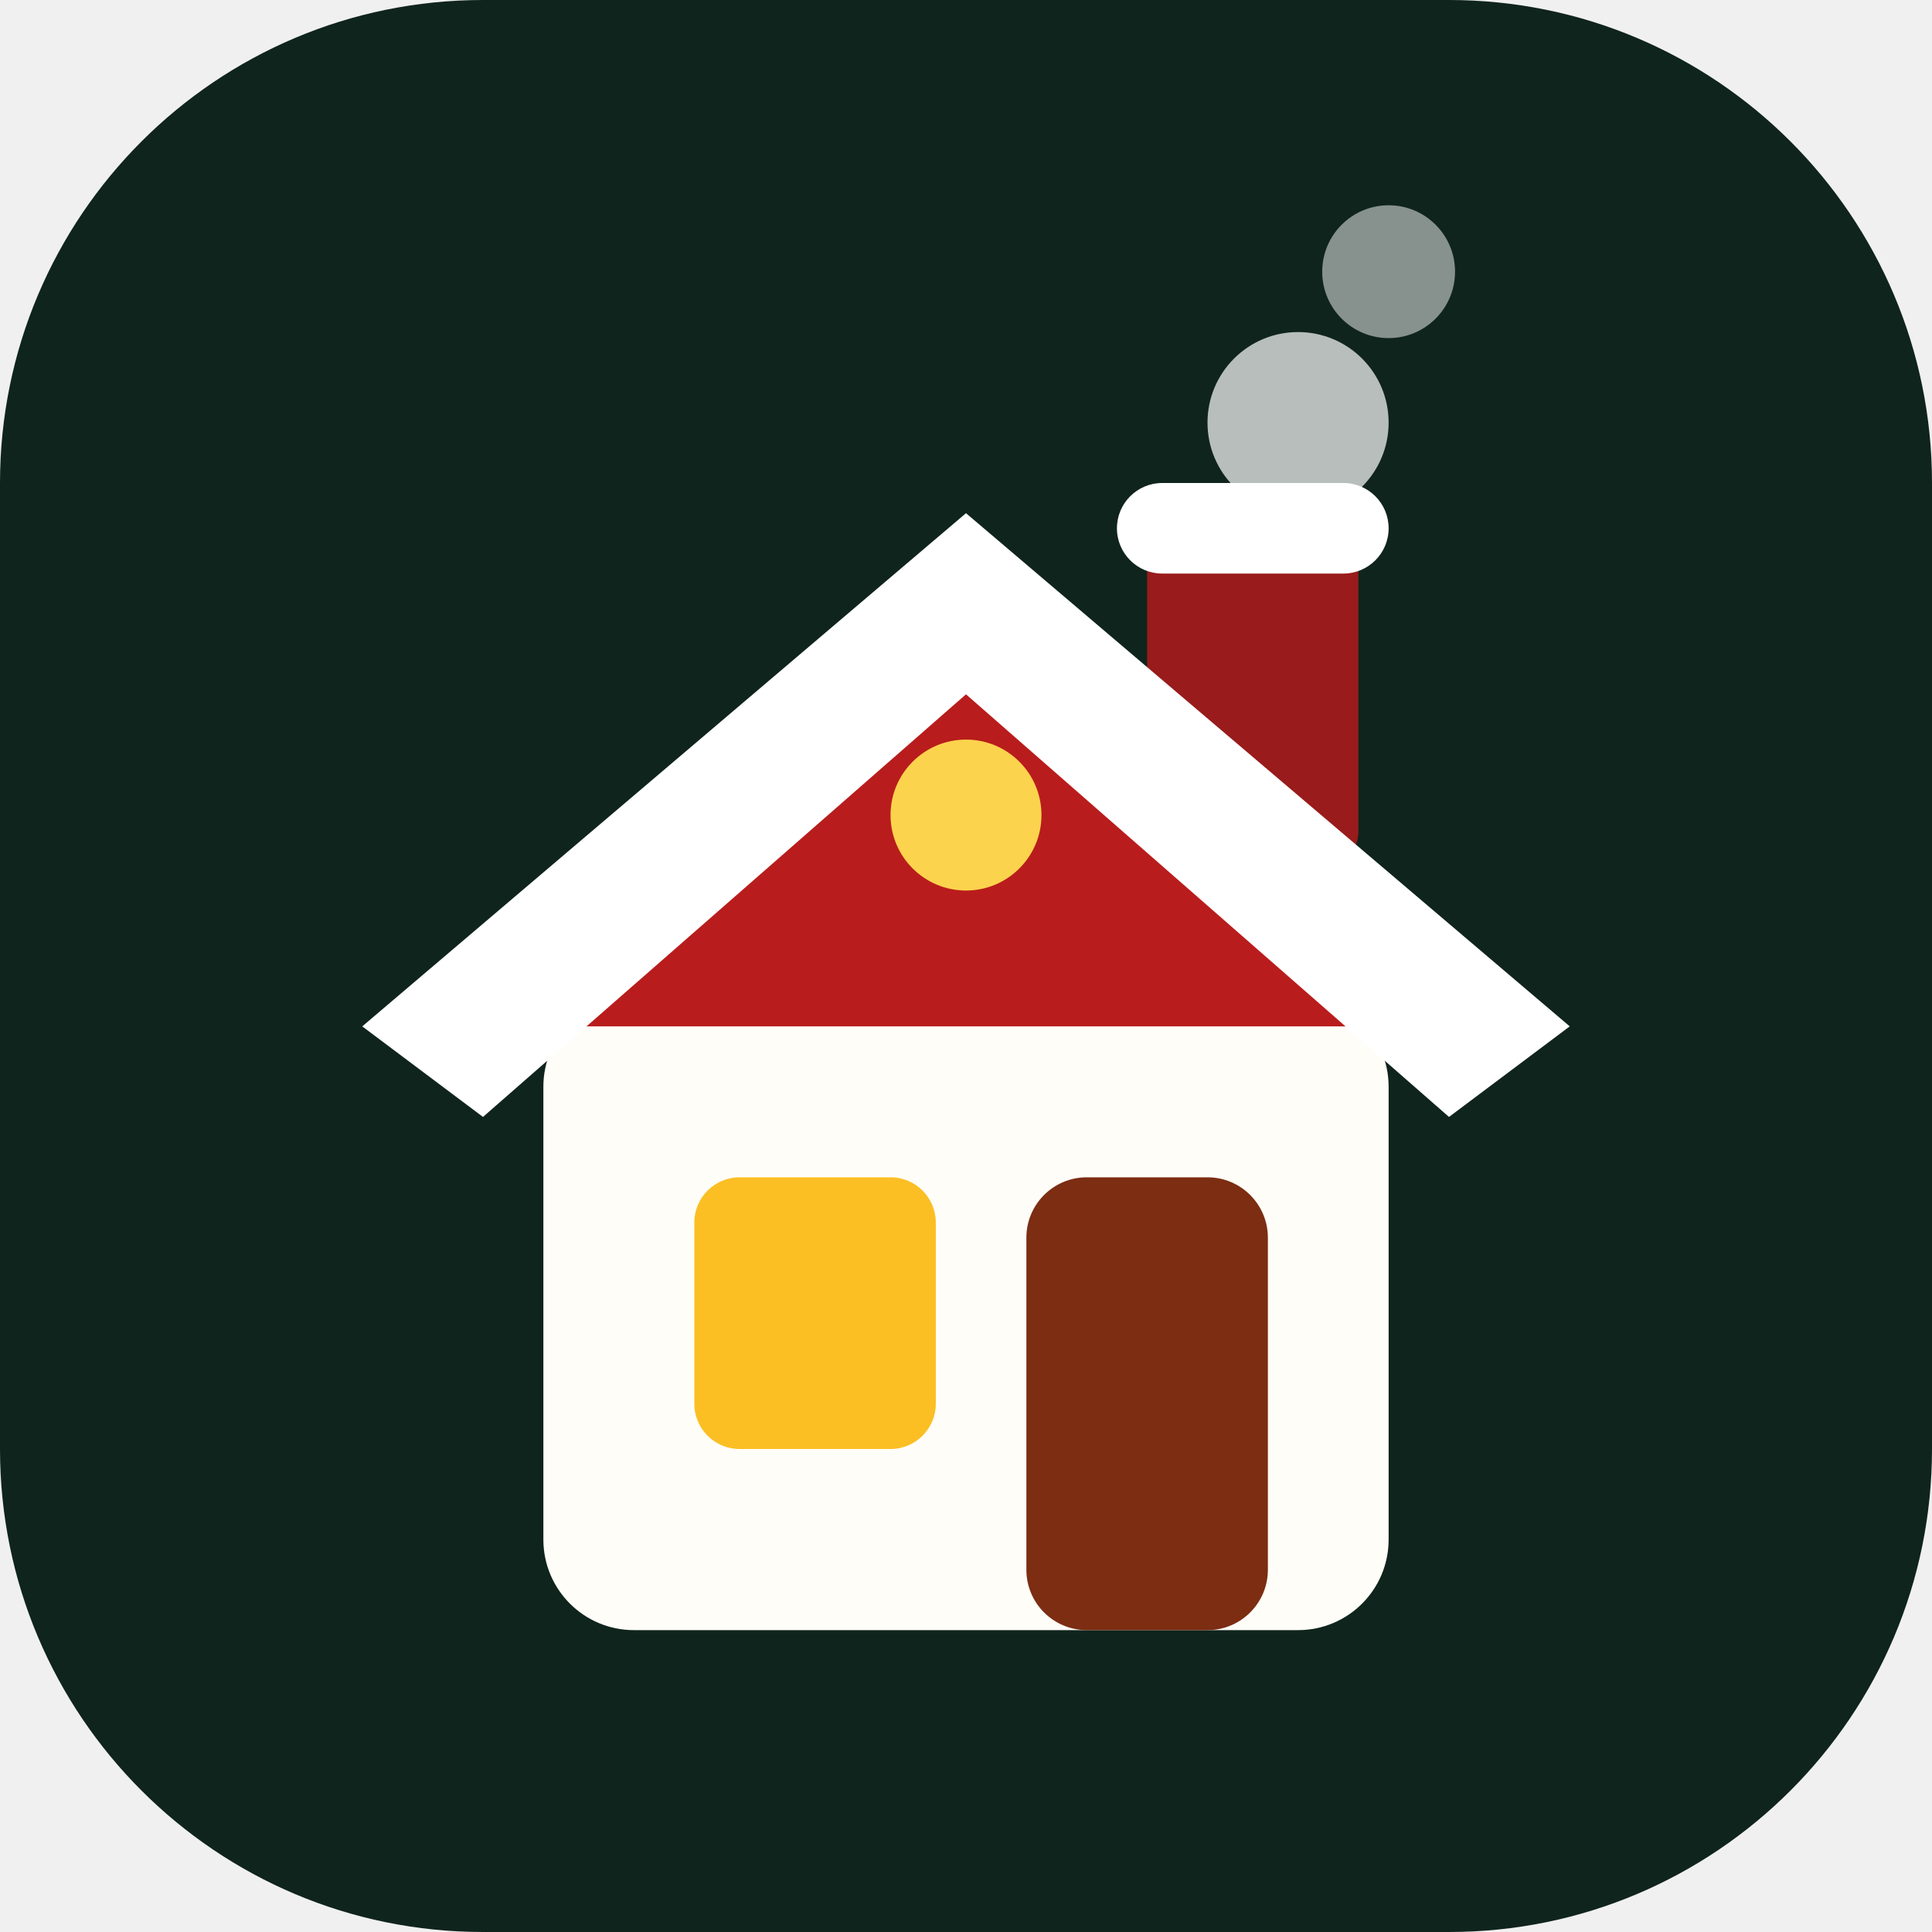
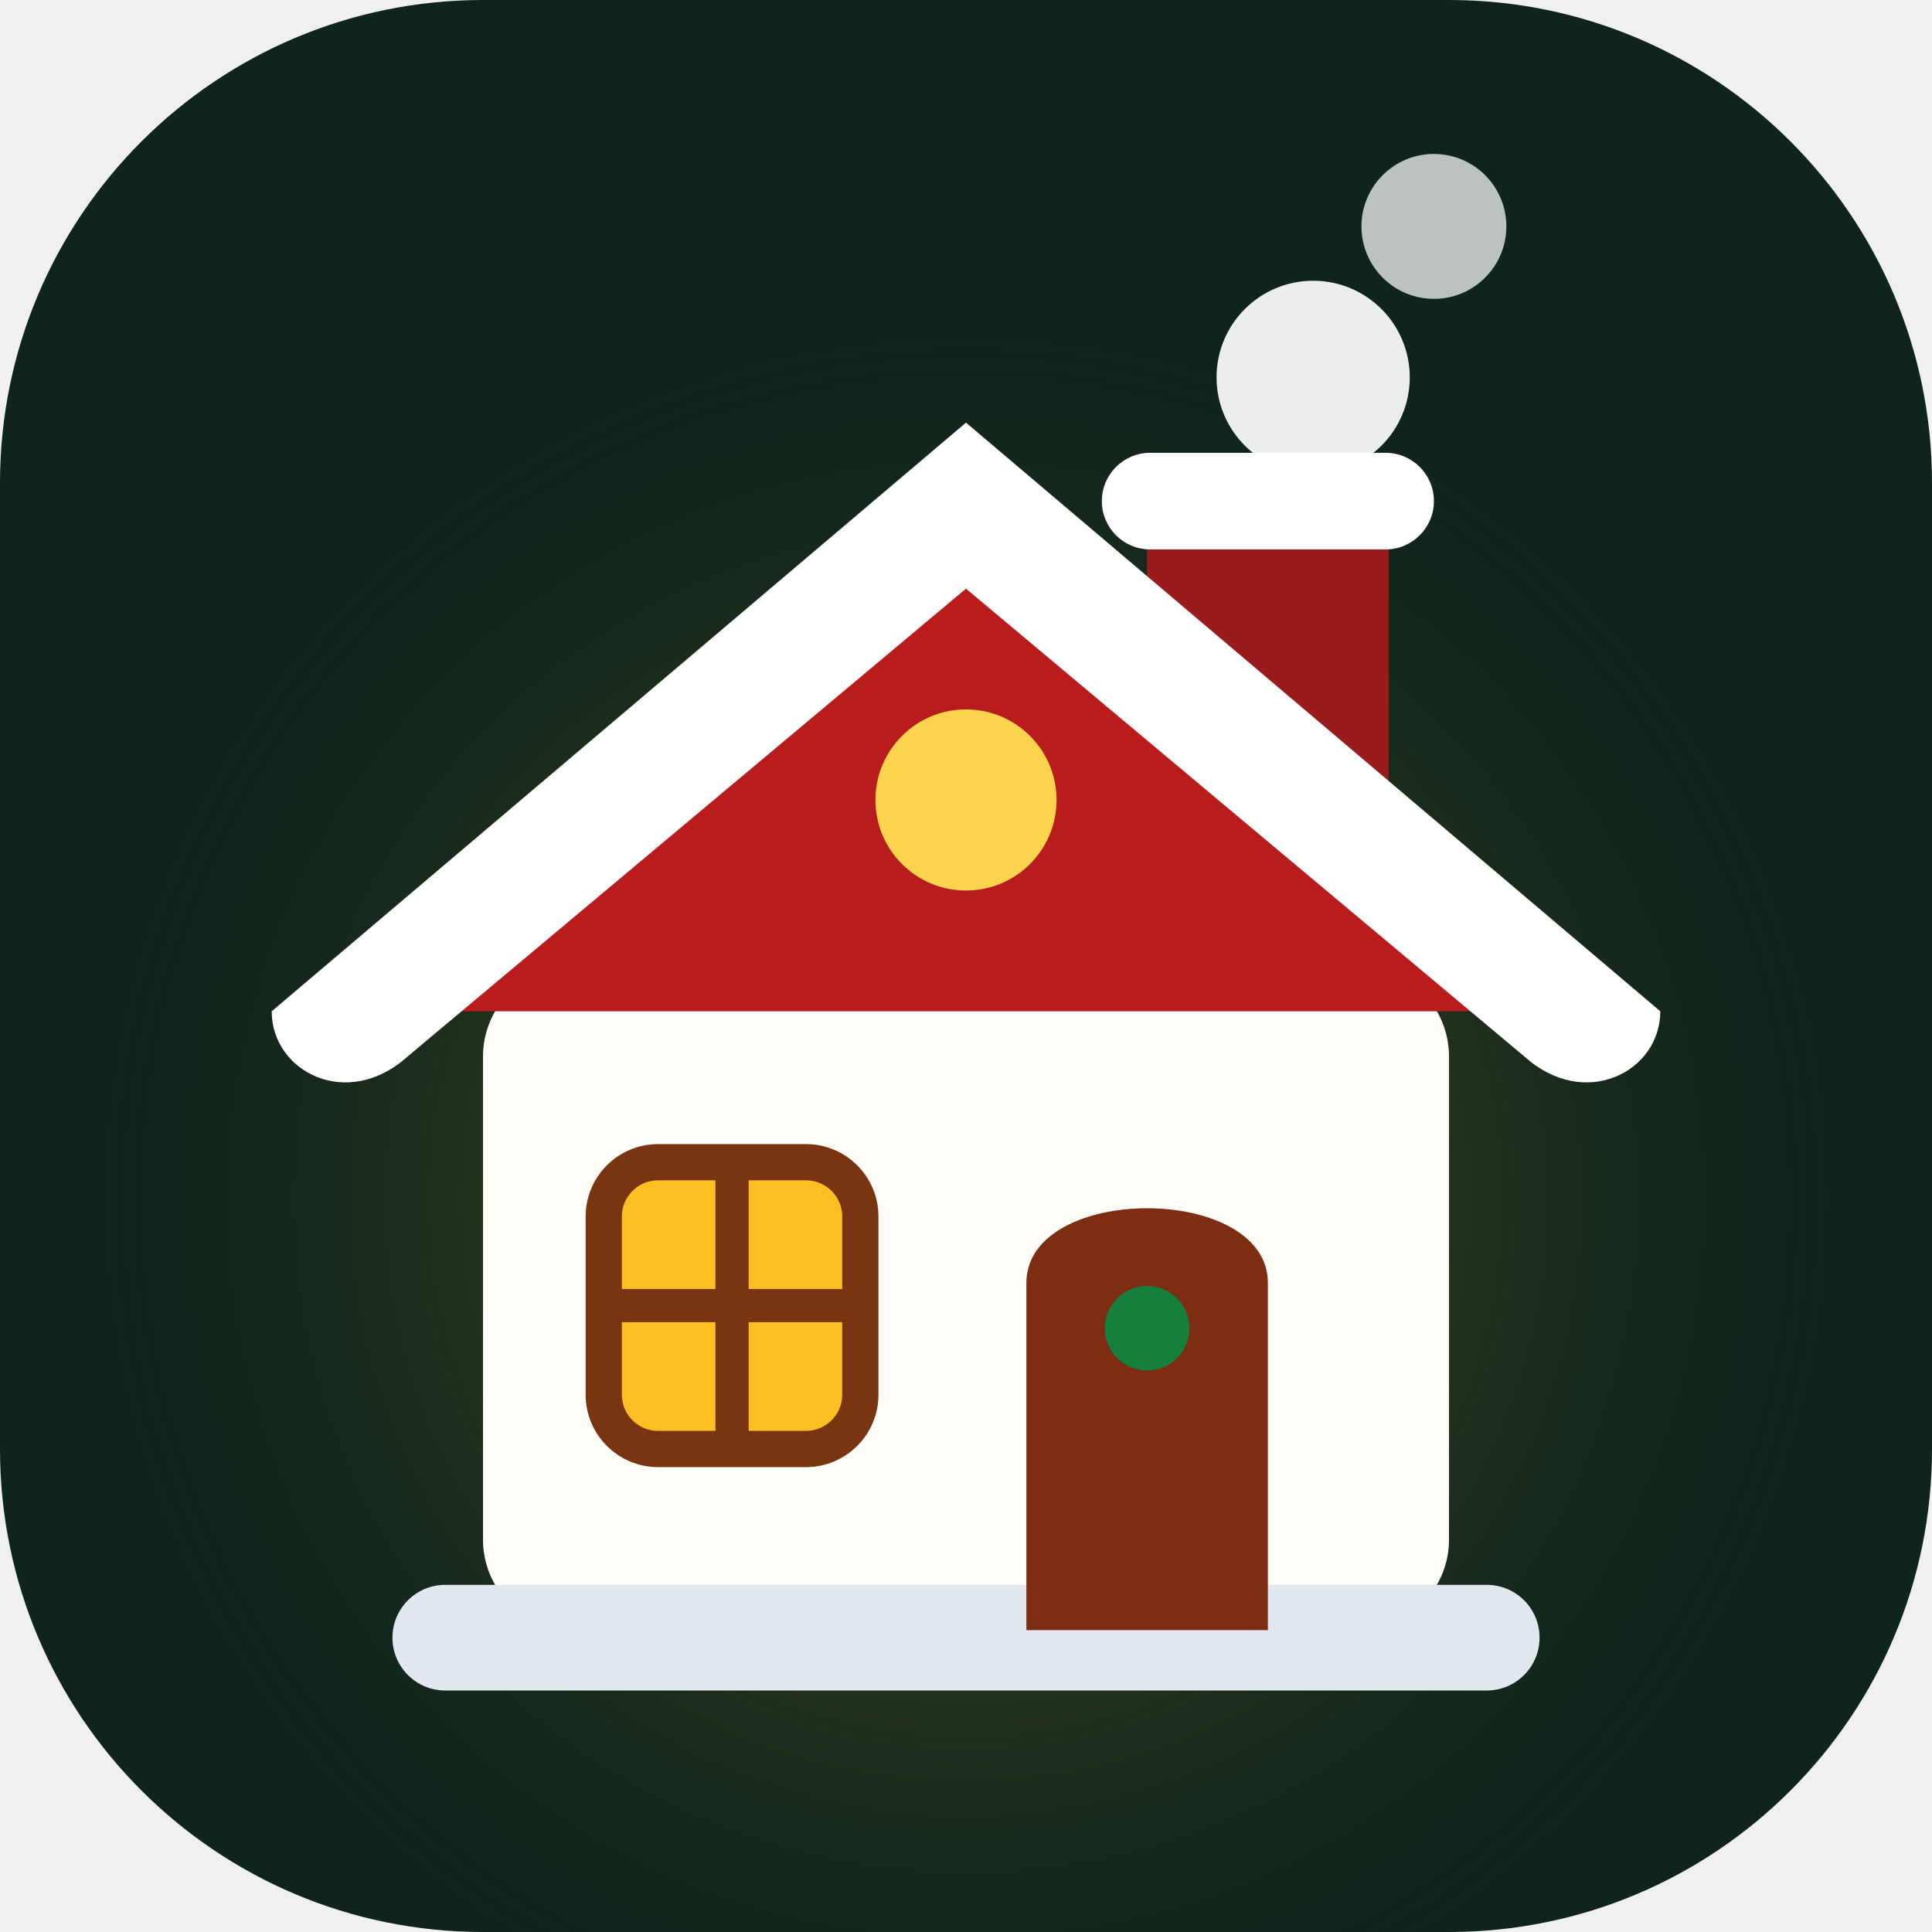
<svg xmlns="http://www.w3.org/2000/svg" viewBox="0 0 64 64" fill="none">
+   <defs>
+     <radialGradient id="hearthAura" cx="50%" cy="62%" r="48%">
+       <stop offset="0%" stop-color="#FBBF24" stop-opacity="0.38" />
+       <stop offset="100%" stop-color="#0F241C" stop-opacity="0" />
+     </radialGradient>
+   </defs>
  <rect width="64" height="64" rx="16" fill="#0F241C" />
-   <circle cx="43" cy="14" r="3" fill="#FFFFFF" fill-opacity="0.7" />
-   <circle cx="46" cy="9" r="2.2" fill="#FFFFFF" fill-opacity="0.5" />
-   <rect x="38" y="17" width="7" height="12" rx="1.5" fill="#991B1B" />
-   <rect x="37" y="16" width="9" height="3" rx="1.5" fill="#FFFFFF" />
-   <rect x="18" y="33" width="28" height="21" rx="3" fill="#FFFDF8" />
-   <polygon points="13,34 32,18 51,34" fill="#B91C1C" />
-   <path d="M12 34 L32 17 L52 34 L48 37 L32 23 L16 37 Z" fill="#FFFFFF" />
-   <rect x="23" y="39" width="8" height="9" rx="1.5" fill="#FBBF24" />
-   <rect x="34" y="39" width="8" height="15" rx="2" fill="#7C2D12" />
-   <circle cx="32" cy="27" r="2.5" fill="#FCD34D" />
+   <rect width="64" height="64" rx="16" fill="url(#hearthAura)" />
+   <circle cx="43.5" cy="12.5" r="3.2" fill="#FFFFFF" fill-opacity="0.92" />
+   <circle cx="47.5" cy="7.5" r="2.4" fill="#FFFFFF" fill-opacity="0.72" />
+   <rect x="38" y="16" width="8" height="14" rx="1.5" fill="#991B1B" />
+   <rect x="36.5" y="15" width="11" height="3.2" rx="1.6" fill="#FFFFFF" />
+   <rect x="16" y="32" width="32" height="22" rx="3" fill="#FFFDF8" />
+   <rect x="13" y="52.5" width="38" height="3.5" rx="1.75" fill="#E2E8F0" />
+   <polygon points="10,33.5 32,15 54,33.5" fill="#B91C1C" />
+   <path d="M9 33.5 L32 14 L55 33.5 C55 35.5 52.5 36.8 50.5 35 L32 19.5 L13.5 35 C11.5 36.8 9 35.5 9 33.5 Z" fill="#FFFFFF" />
+   <circle cx="32" cy="26.5" r="3" fill="#FCD34D" />
+   <rect x="20" y="38.5" width="8.5" height="9.5" rx="1.8" fill="#FBBF24" stroke="#78350F" stroke-width="1.2" />
+   <line x1="24.25" y1="38.5" x2="24.25" y2="48" stroke="#78350F" stroke-width="1.1" />
+   <line x1="20" y1="43.25" x2="28.5" y2="43.25" stroke="#78350F" stroke-width="1.1" />
+   <path d="M34 54 L34 42.5 C34 39.2 42 39.2 42 42.5 L42 54 Z" fill="#7C2D12" />
+   <circle cx="38" cy="44" r="1.4" fill="#15803D" />
</svg>
